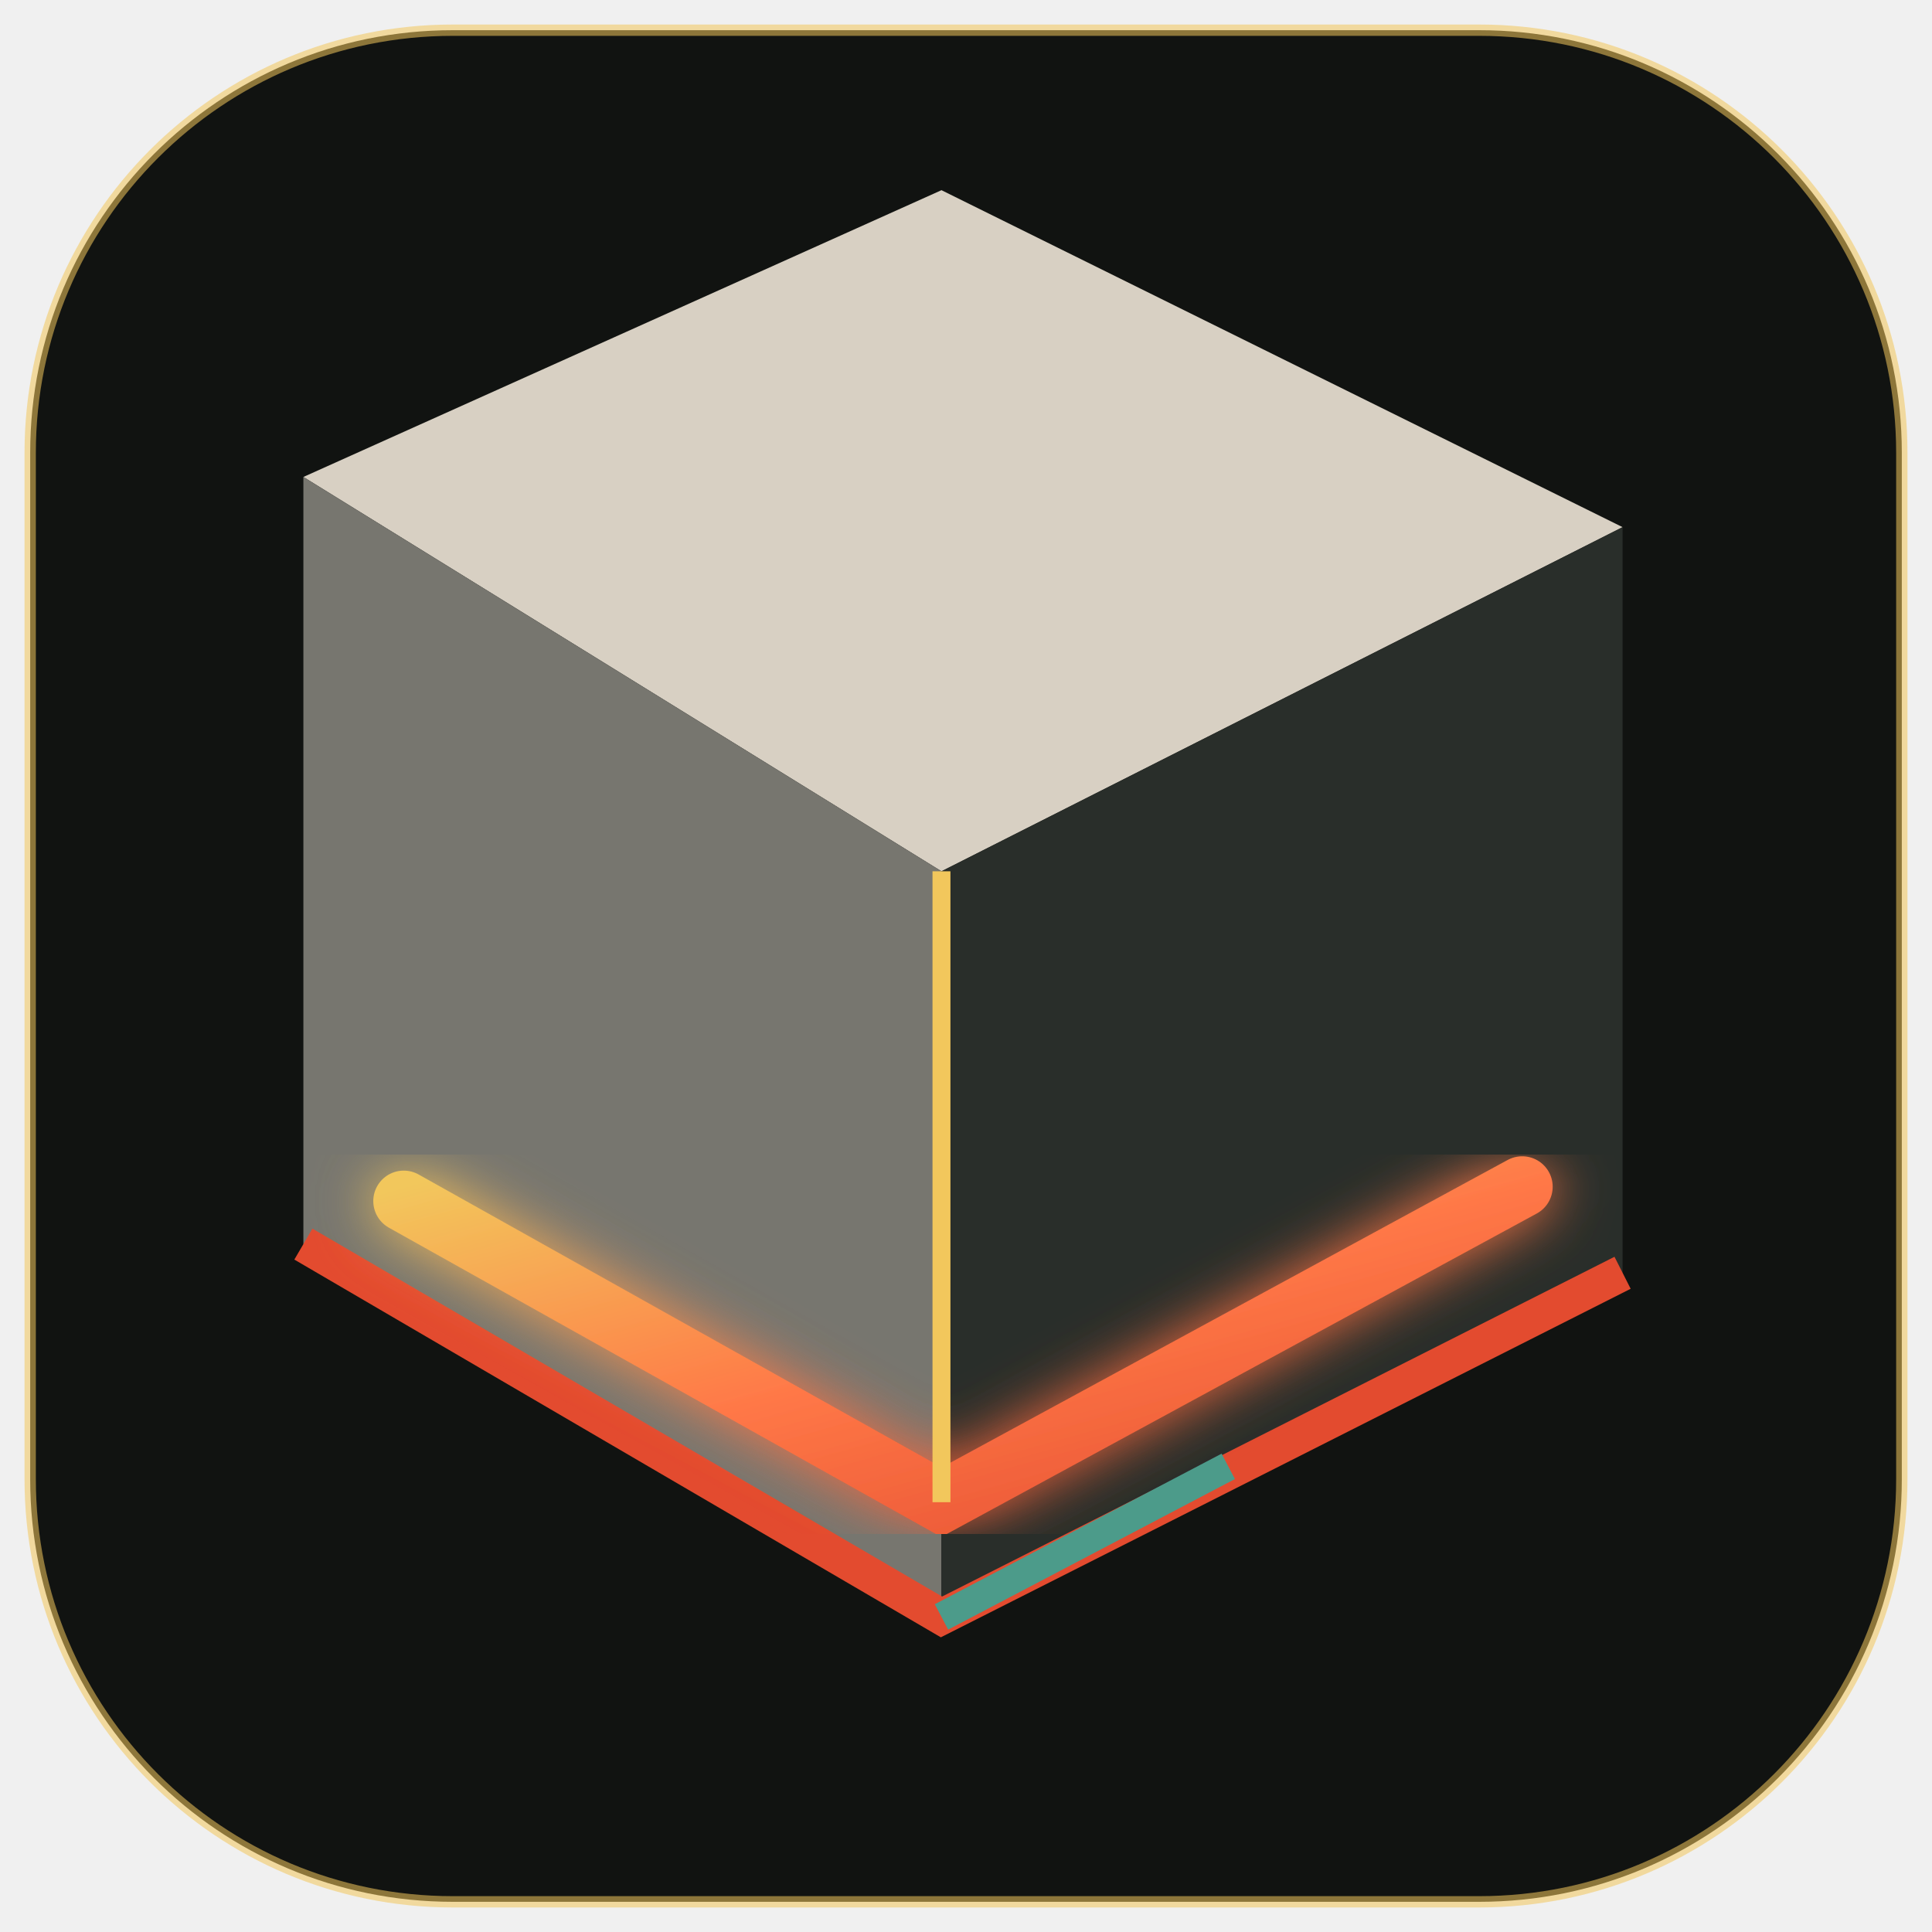
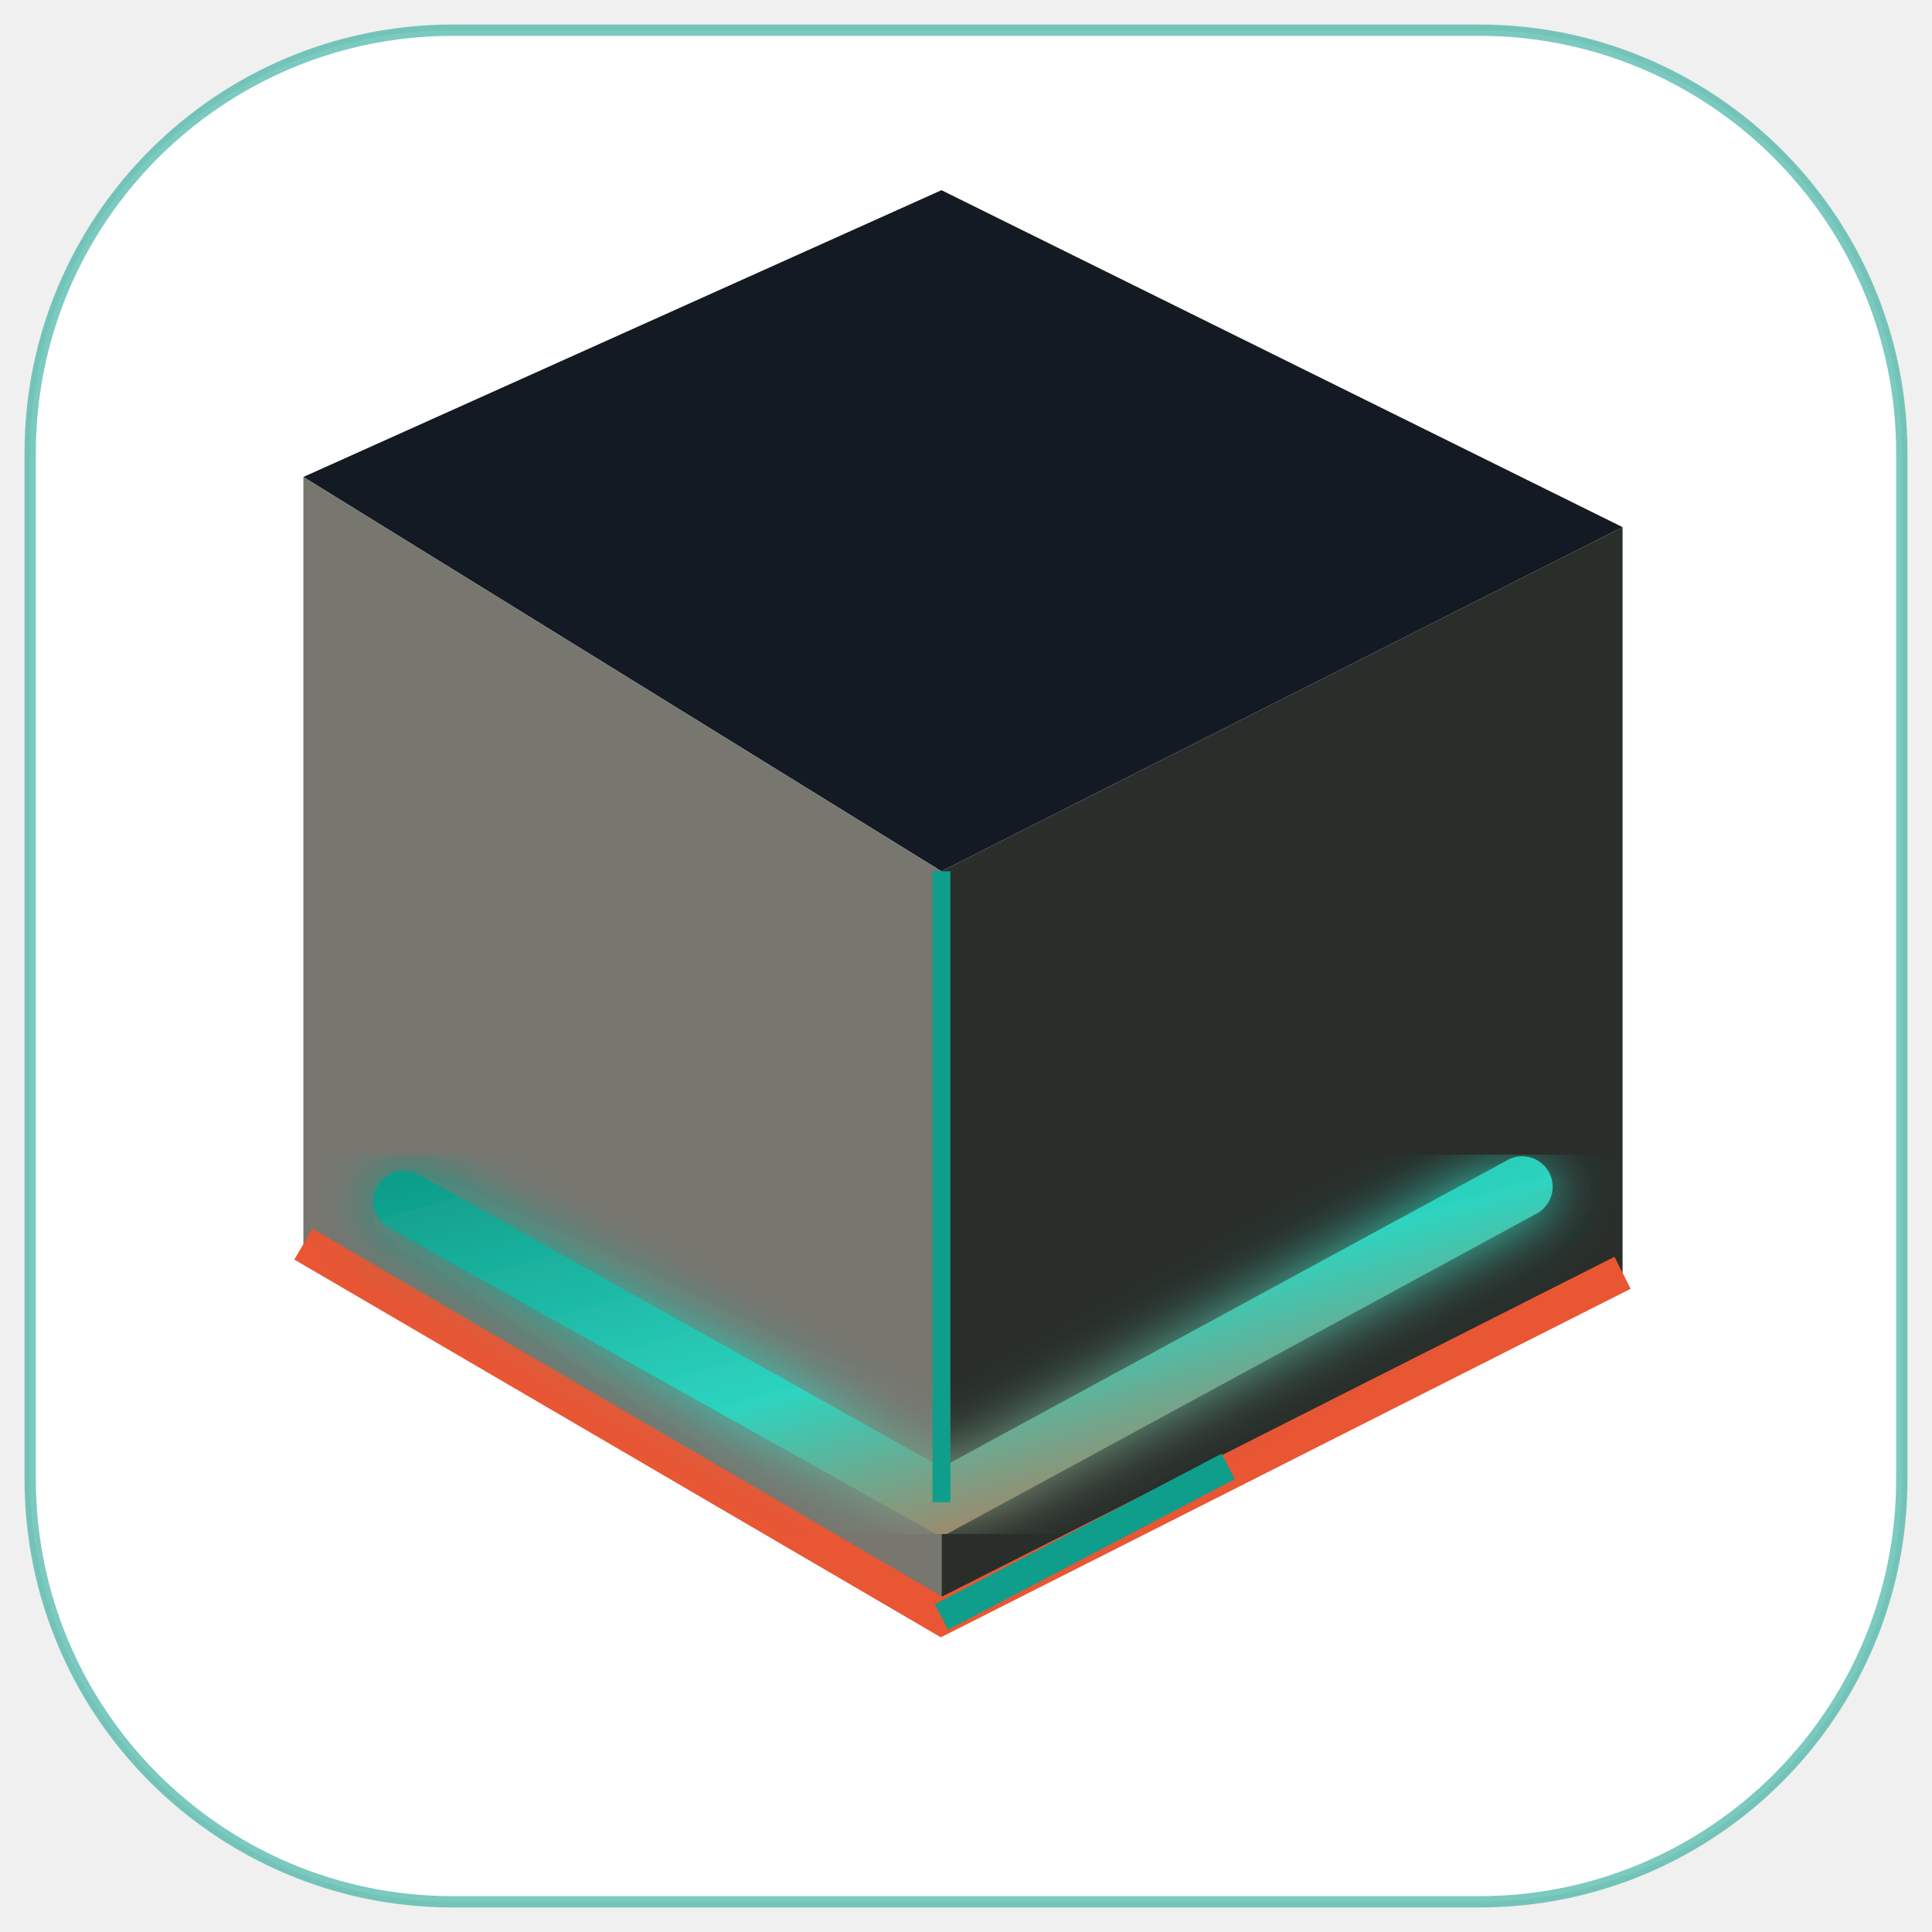
<svg xmlns="http://www.w3.org/2000/svg" width="512" height="512" viewBox="0 0 512 512">
  <defs>
    <linearGradient id="magma" x1="0" y1="0" x2="1" y2="1">
-       <stop stop-color="#F2C75C" />
-       <stop offset=".5" stop-color="#FF7847" />
-       <stop offset="1" stop-color="#E34B2F" />
+       <stop stop-color="#0F9E8B" />
+       <stop offset=".5" stop-color="#2DD4BF" />
+       <stop offset="1" stop-color="#E85634" />
    </linearGradient>
    <filter id="soft">
      <feGaussianBlur stdDeviation="8" result="b" />
      <feMerge>
        <feMergeNode in="b" />
        <feMergeNode in="SourceGraphic" />
      </feMerge>
    </filter>
  </defs>
-   <rect x="8" y="8" width="496" height="496" rx="112" fill="#111311" stroke="#F2C75C" stroke-opacity=".55" stroke-width="3" />
+   <rect x="8" y="8" width="496" height="496" rx="112" fill="#ffffff" stroke="#0F9E8B" stroke-opacity=".55" stroke-width="3" />
  <g transform="translate(12,20) scale(.95)">
-     <path d="M72 112 250 32 440 126 250 222Z" fill="#D8D0C3" />
+     <path d="M72 112 250 32 440 126 250 222Z" fill="#131A24" />
    <path d="M72 112 250 222V430L72 326Z" fill="#77766F" />
    <path d="M250 222 440 126V334L250 430Z" fill="#292E2A" />
-     <path d="M72 326 250 430 440 334" fill="none" stroke="#E34B2F" stroke-width="10" />
+     <path d="M72 326 250 430 440 334" fill="none" stroke="#E85634" stroke-width="10" />
    <path d="M100 314 250 398 412 310" fill="none" stroke="url(#magma)" stroke-width="17" stroke-linecap="round" filter="url(#soft)" />
-     <path d="M250 222V398" stroke="#F2C75C" stroke-width="5" />
-     <path d="M250 430 330 388" stroke="#4C9B8A" stroke-width="8" />
+     <path d="M250 222V398" stroke="#0F9E8B" stroke-width="5" />
+     <path d="M250 430 330 388" stroke="#0F9E8B" stroke-width="8" />
  </g>
</svg>
